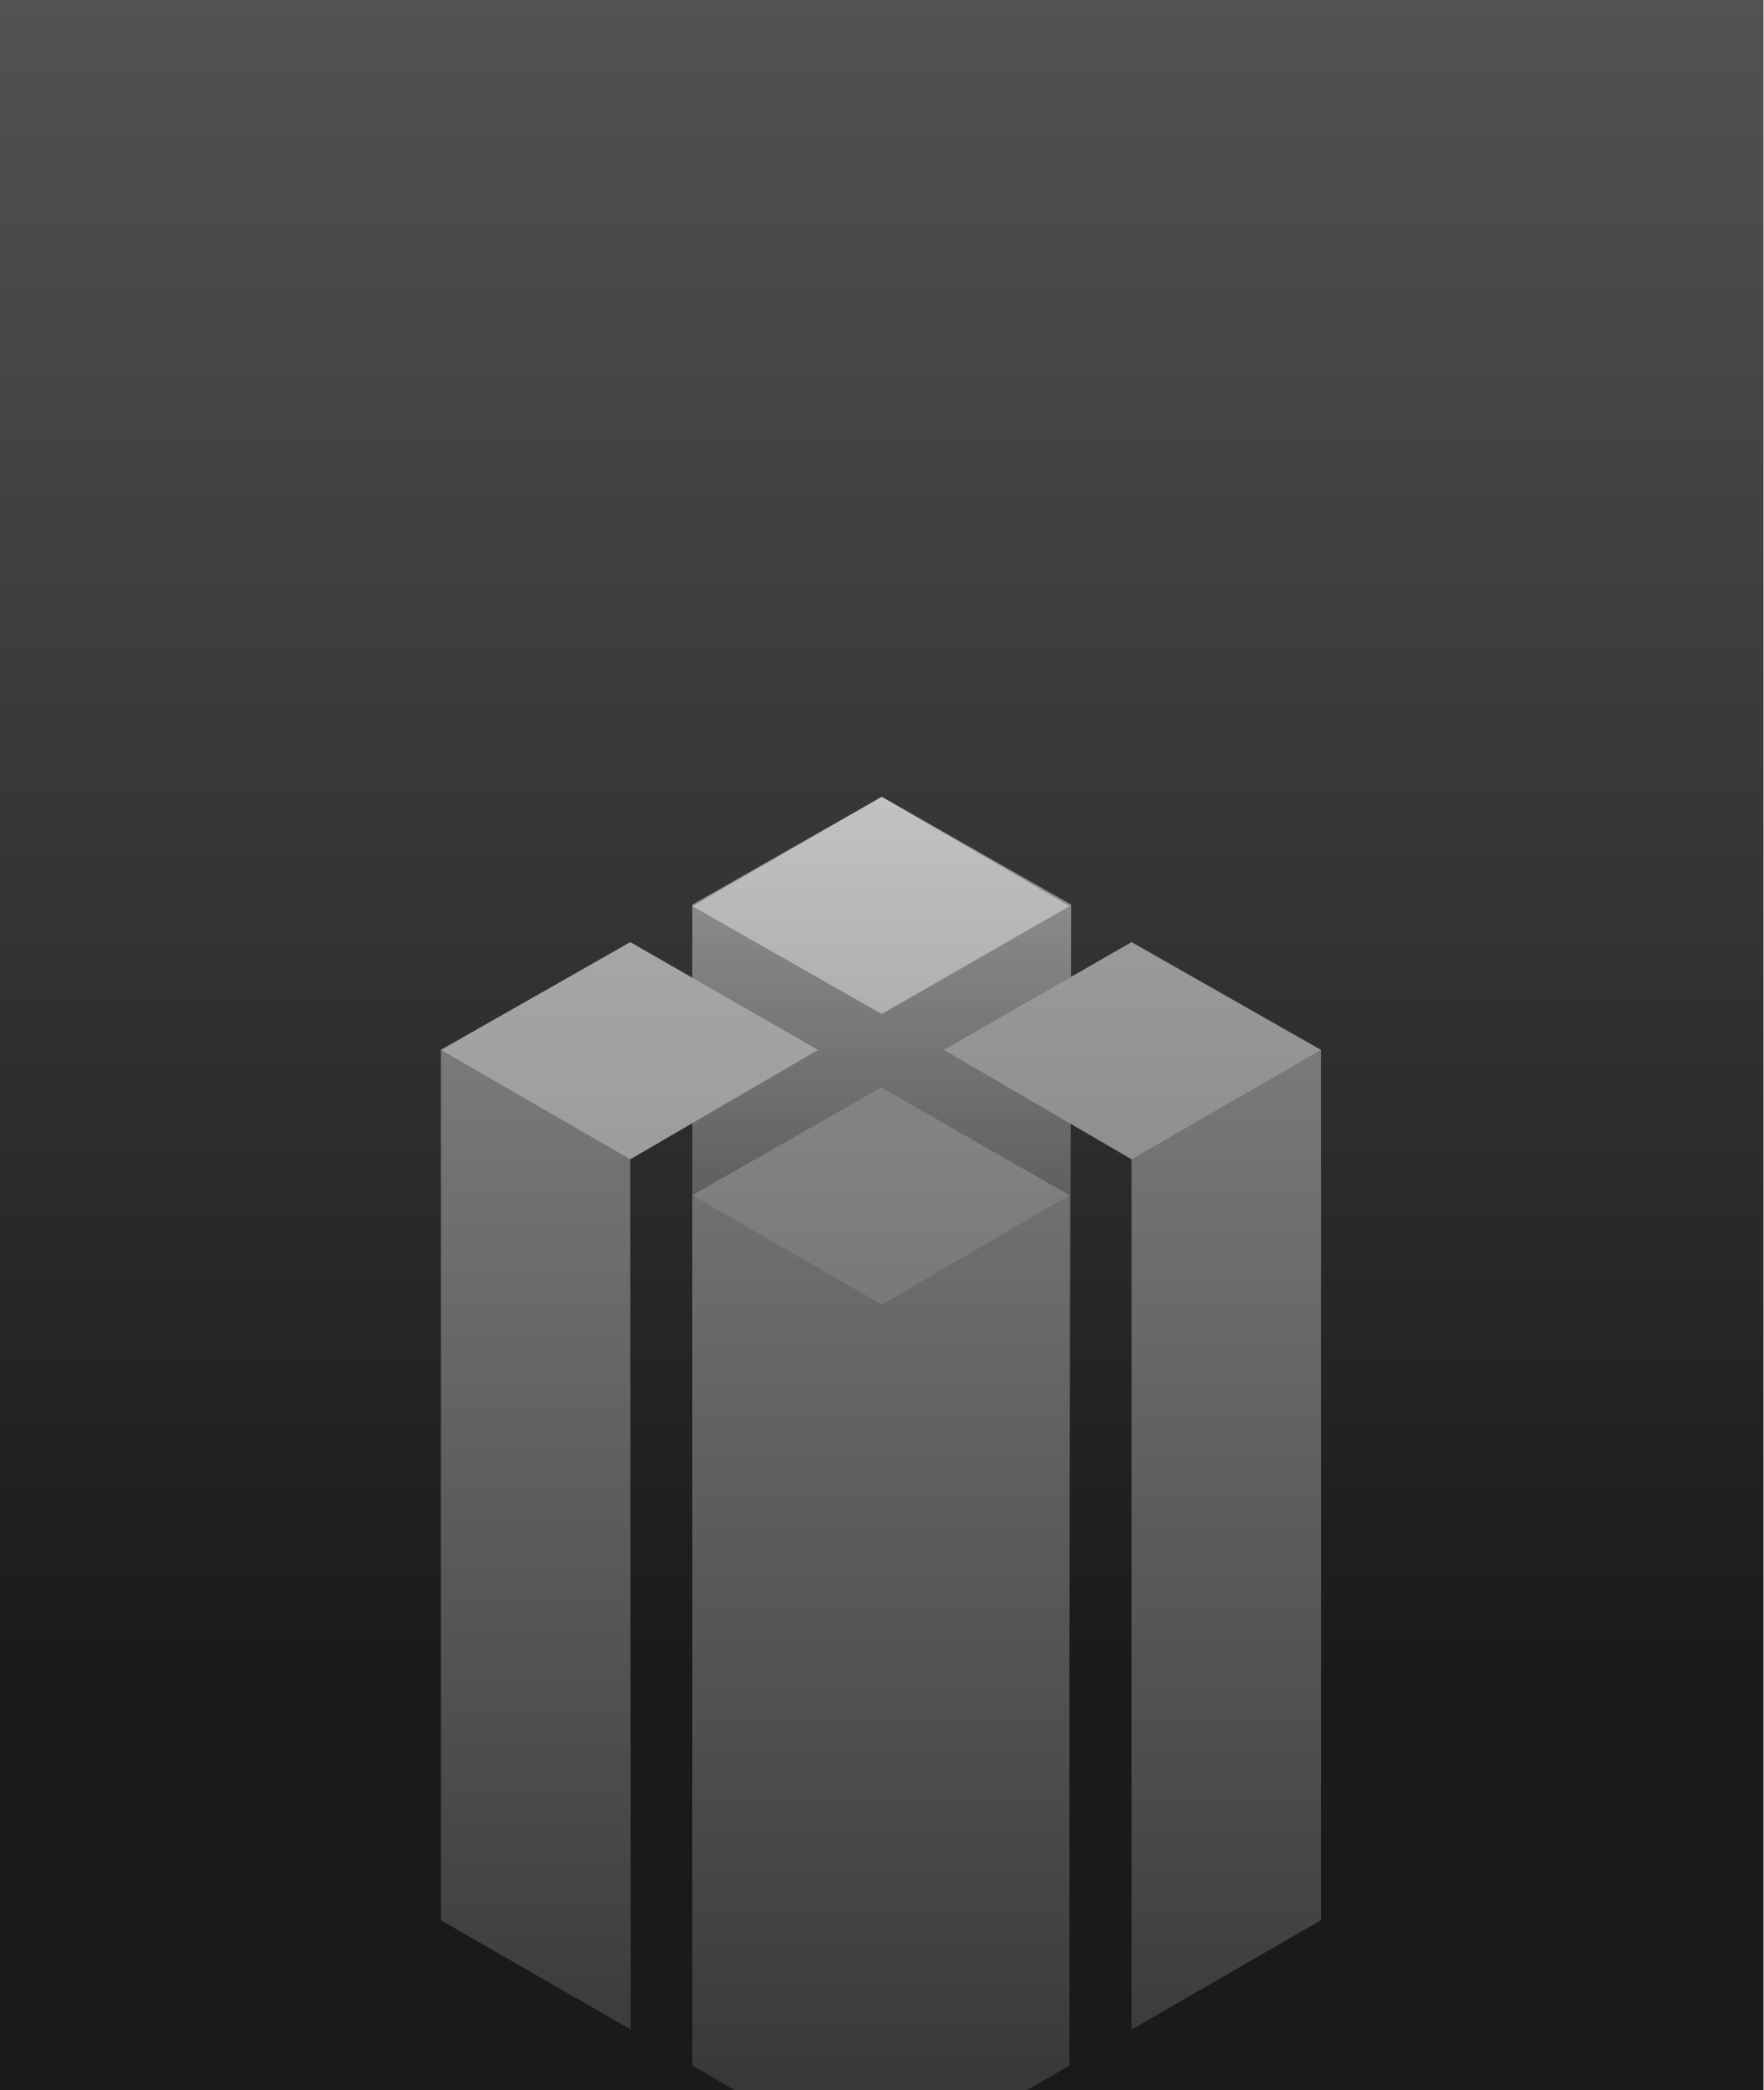
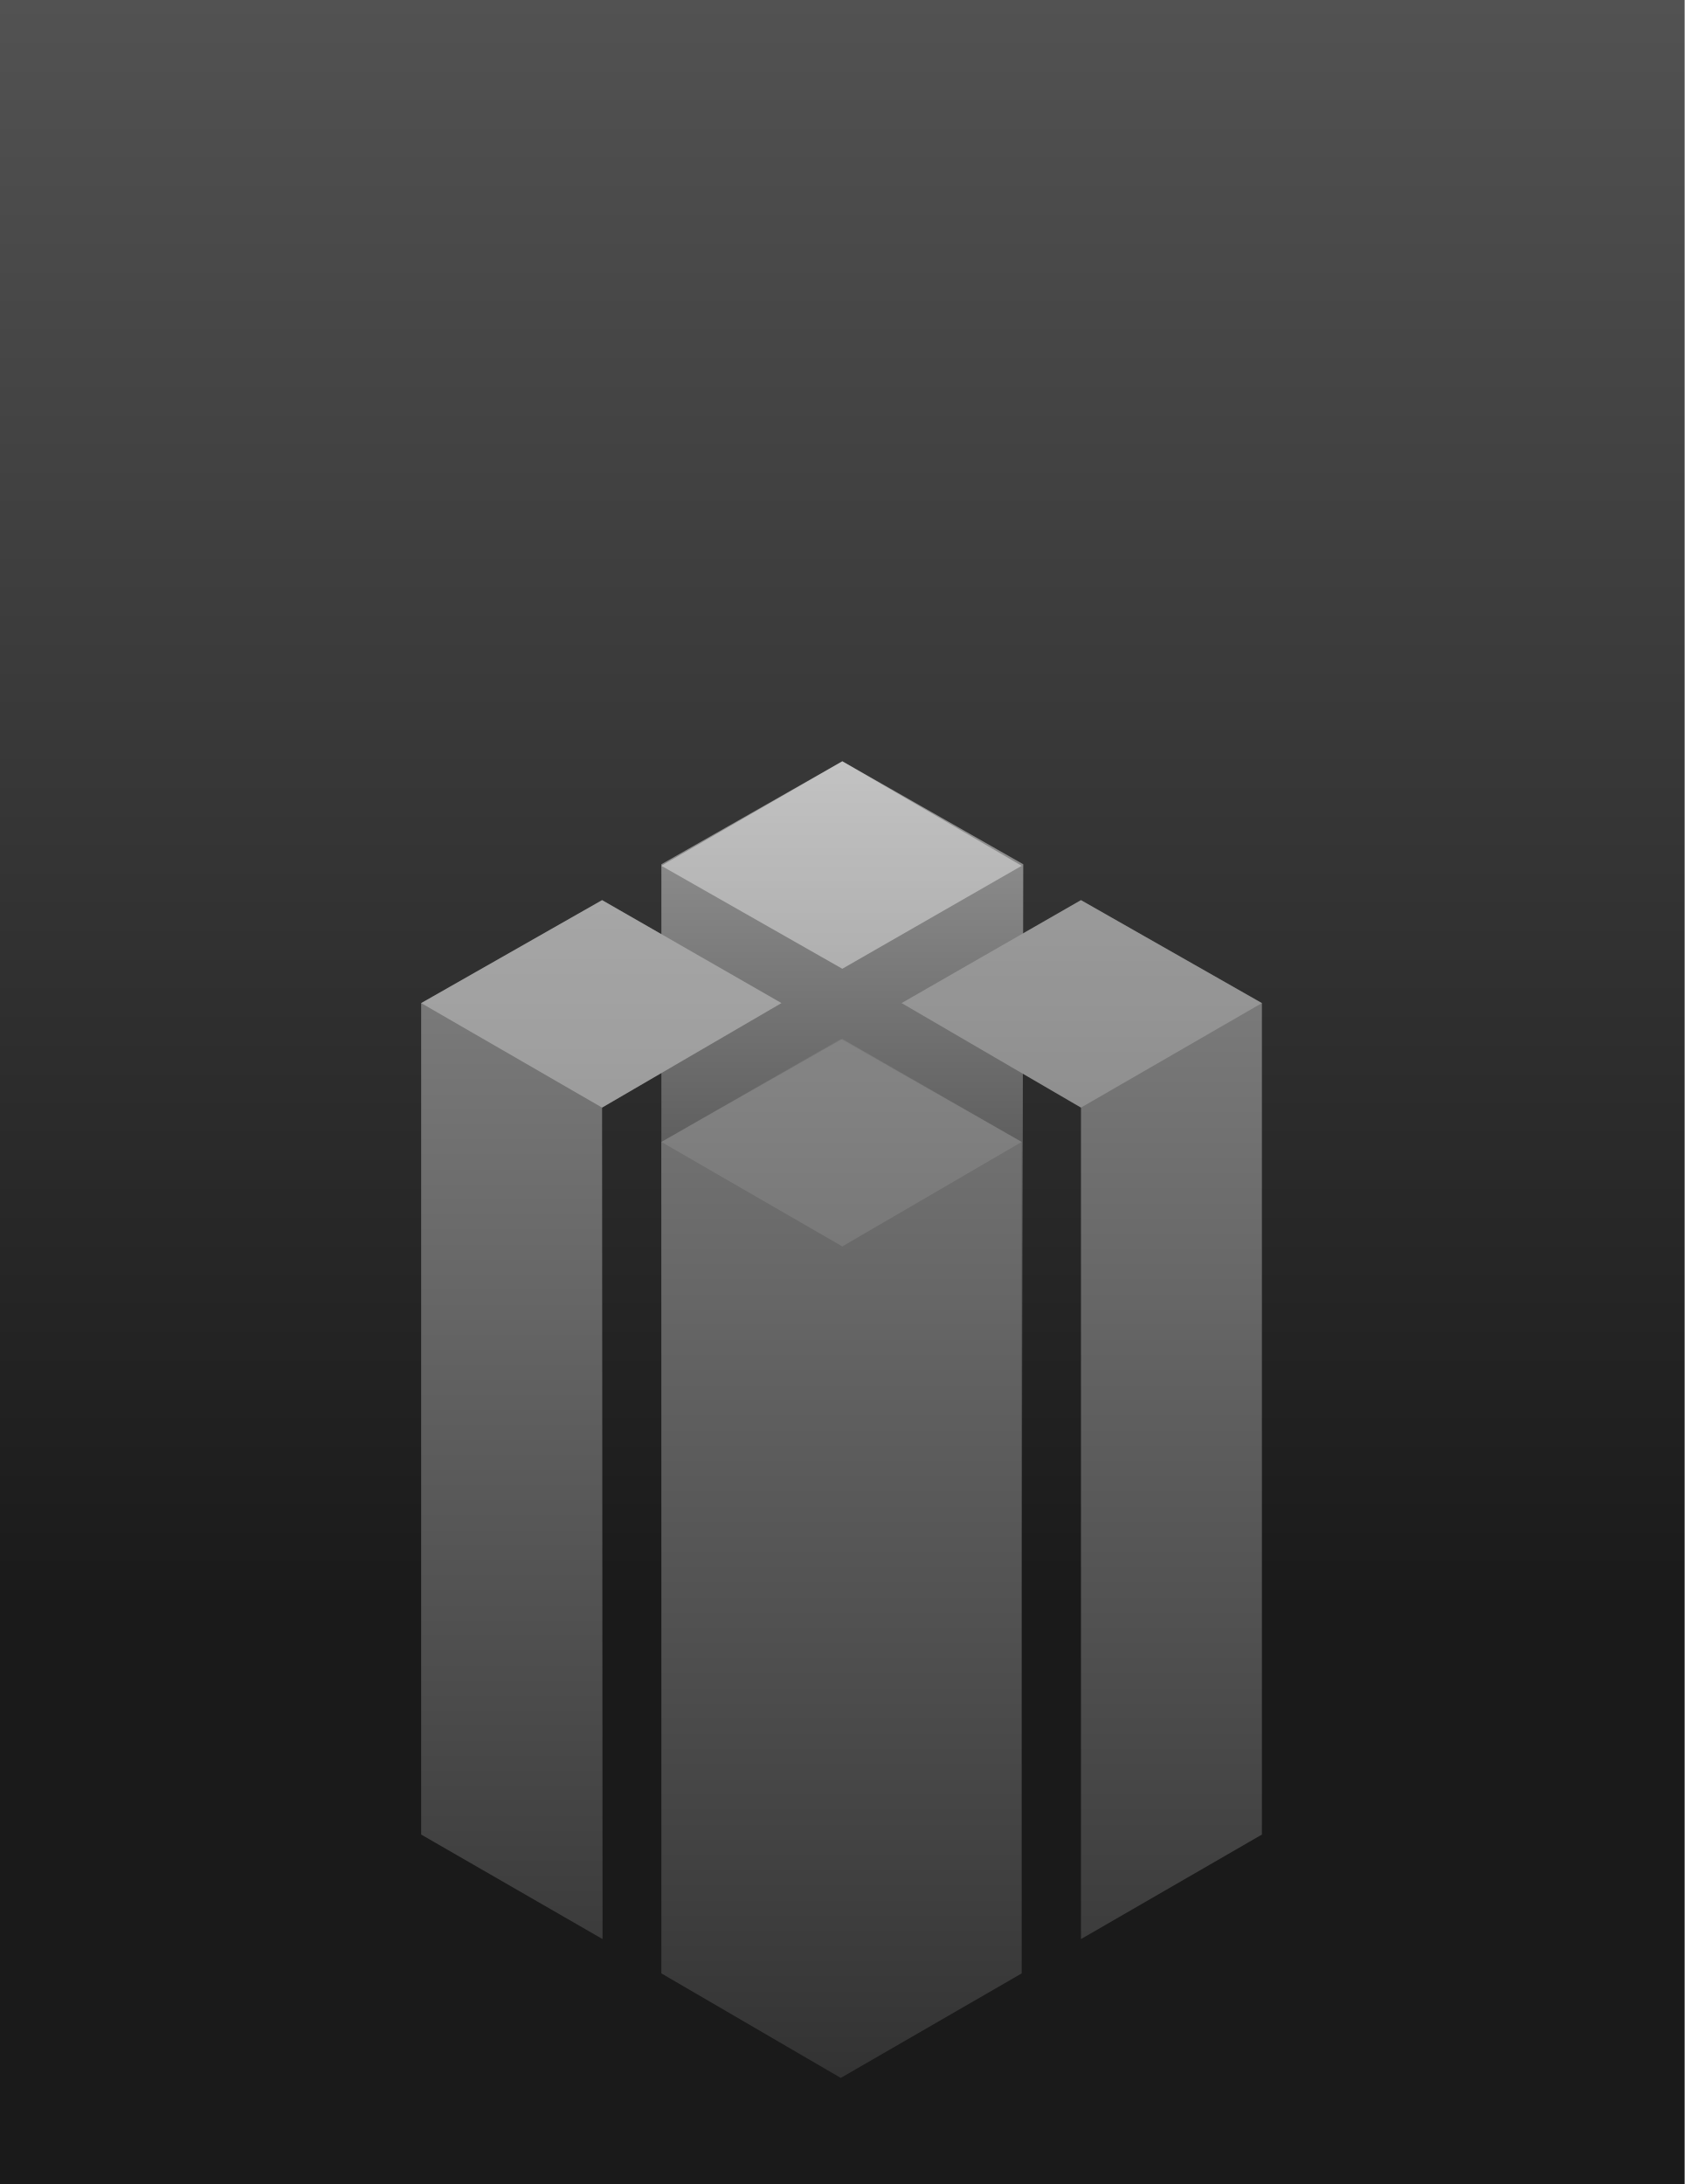
- <svg xmlns="http://www.w3.org/2000/svg" version="1.1" x="0" y="00" viewBox="00 0 1080 1280">
+ <svg xmlns="http://www.w3.org/2000/svg" version="1.1" x="0" y="00" viewBox="00 0 1080 1400">
  <style>
	#a, #b, #c, #d {
	cursor: pointer;
	}
</style>
  <defs>
    <linearGradient id="D_body_1_" gradientUnits="userSpaceOnUse" x1="540" y1="492" x2="540" y2="1019">
      <stop offset="0" style="stop-color:#999999" />
      <stop offset="1" style="stop-color:#1a1a1a" />
    </linearGradient>
    <linearGradient id="a_body_1_" gradientUnits="userSpaceOnUse" x1="386" y1="581" x2="386" y2="1323">
      <stop offset="0" style="stop-color:#808080" />
      <stop offset="1" style="stop-color:#333333" />
    </linearGradient>
    <linearGradient id="sidepillar" gradientUnits="userSpaceOnUse" x1="693" y1="582" x2="693" y2="1330">
      <stop offset="0" style="stop-color:#808080" />
      <stop offset="1" style="stop-color:#333333" />
    </linearGradient>
    <linearGradient id="strokemaskgradient" gradientUnits="userSpaceOnUse" x1="434" y1="351" x2="434" y2="970">
      <stop offset="0" style="stop-color:#FFFFFF" />
      <stop offset="0.5" style="stop-color:#FFFFFF" />
      <stop offset="1" style="stop-color:#4F4F4F" />
    </linearGradient>
    <linearGradient id="bggradient" gradientUnits="userSpaceOnUse" x1="540.169" y1="0" x2="540.169" y2="1911.668">
      <stop offset="0" style="stop-color:#525252" />
      <stop offset="0.538" style="stop-color:#1A1A1A" />
    </linearGradient>
  </defs>
  <g id="all">
    <rect x="0" fill="url(#bggradient)" width="1080" height="1920" />
    <g id="d" clip-path="url(#maskd)">
      <polygon id="d_body" fill="url(#D_body_1_)" points="656,554 540,488 424,554 424,1087   540,1021 655,1087" />
      <polygon id="d_top" opacity="0.4" fill="#FFFFFF" points="424,555 540,488 655,555 540,621 " />
      <polygon id="d_stroker" fill="none" points="656,554 540,488 424,554 424,1087   540,1021 655,1087 " stroke="#FFFFFF" stroke-width="20" stroke-dasharray="1600" stroke-dashoffset="1600" mask="url(#strokemaskd)" />
    </g>
    <g id="a" clip-path="url(#maska)">
      <polygon id="a_body" fill="url(#a_body_1_)" points="270,643 386,577 501,643 386,710  386.288,1243 270,1176 " />
      <polygon id="a_top" opacity="0.3" fill="#FFFFFF" points="270,643 386,577 501,643 386,710  " />
      <polygon id="a_stroker" opacity="100" fill="none" points="270,643 386,577 501,643 386,710  386.288,1243 270,1176 " stroke="#34A849" stroke-width="20" stroke-dasharray="1600" stroke-dashoffset="-1600" mask="url(#strokemaska)" />
    </g>
    <g id="c" clip-path="url(#maskc)">
      <polygon id="c_body" fill="url(#sidepillar)" points="809,643 693,577 578,643 693,710  693,1243 809,1176 " />
      <polygon id="C_top" opacity="0.2" fill="#FFFFFF" points="578,643 693,577 809,643 693,710" />
      <polygon id="c_stroker" fill="none" points="809,643 693,577 578,643 693,710  693,1243 809,1176 " stroke="#F8A71A" stroke-width="20" stroke-dasharray="1600" stroke-dashoffset="1600" mask="url(#strokemaskc)" />
    </g>
    <g id="b" clip-path="url(#maskb)">
      <polygon id="b_body" fill="url(#sidepillar)" points="655,732 539,666 424,732 424,1265  539,1332 655,1265" />
      <polygon id="B_top" opacity="0.1" fill="#FFFFFF" points="424,732 540,666 655,732 540,799 " />
      <polygon id="b_stroker" fill="none" points="655,732 539,666 424,732 424,1265  539,1332 655,1265" stroke="#0FA1C5" stroke-width="20" stroke-dasharray="1600" stroke-dashoffset="-1600" mask="url(#strokemaskb)" />
    </g>
    <clipPath id="maskd">
      <polygon id="md" points="657,1095 540,1027 421,1095 421,549 540,481  658,549 " />
    </clipPath>
    <clipPath id="maska">
      <polygon id="ma" points="386,1251 268,1182 268,637 386,569 510,644   510,1251 " />
    </clipPath>
    <clipPath id="maskb">
      <polygon id="mb" points="657,1270 539,1338 422,1270 422,727 540,660   657,727 " />
    </clipPath>
    <clipPath id="maskc">
      <polygon id="mc" points="811,1182 693,1251 569,1251 569,643 693,569   811,637 " />
    </clipPath>
    <g id="themasks">
      <mask id="strokemaskd">
        <rect x="397" y="451" fill="url(#strokemaskgradient)" width="273" height="800" />
      </mask>
      <mask id="strokemaska">
        <rect x="241" y="559" fill="url(#strokemaskgradient)" width="292" height="800" />
      </mask>
      <mask id="strokemaskc">
        <rect x="532" y="559" fill="url(#strokemaskgradient)" width="292" height="800" />
      </mask>
      <mask id="strokemaskb">
        <rect x="397" y="532" fill="url(#strokemaskgradient)" width="273" height="800" />
      </mask>
    </g>
  </g>
</svg>
